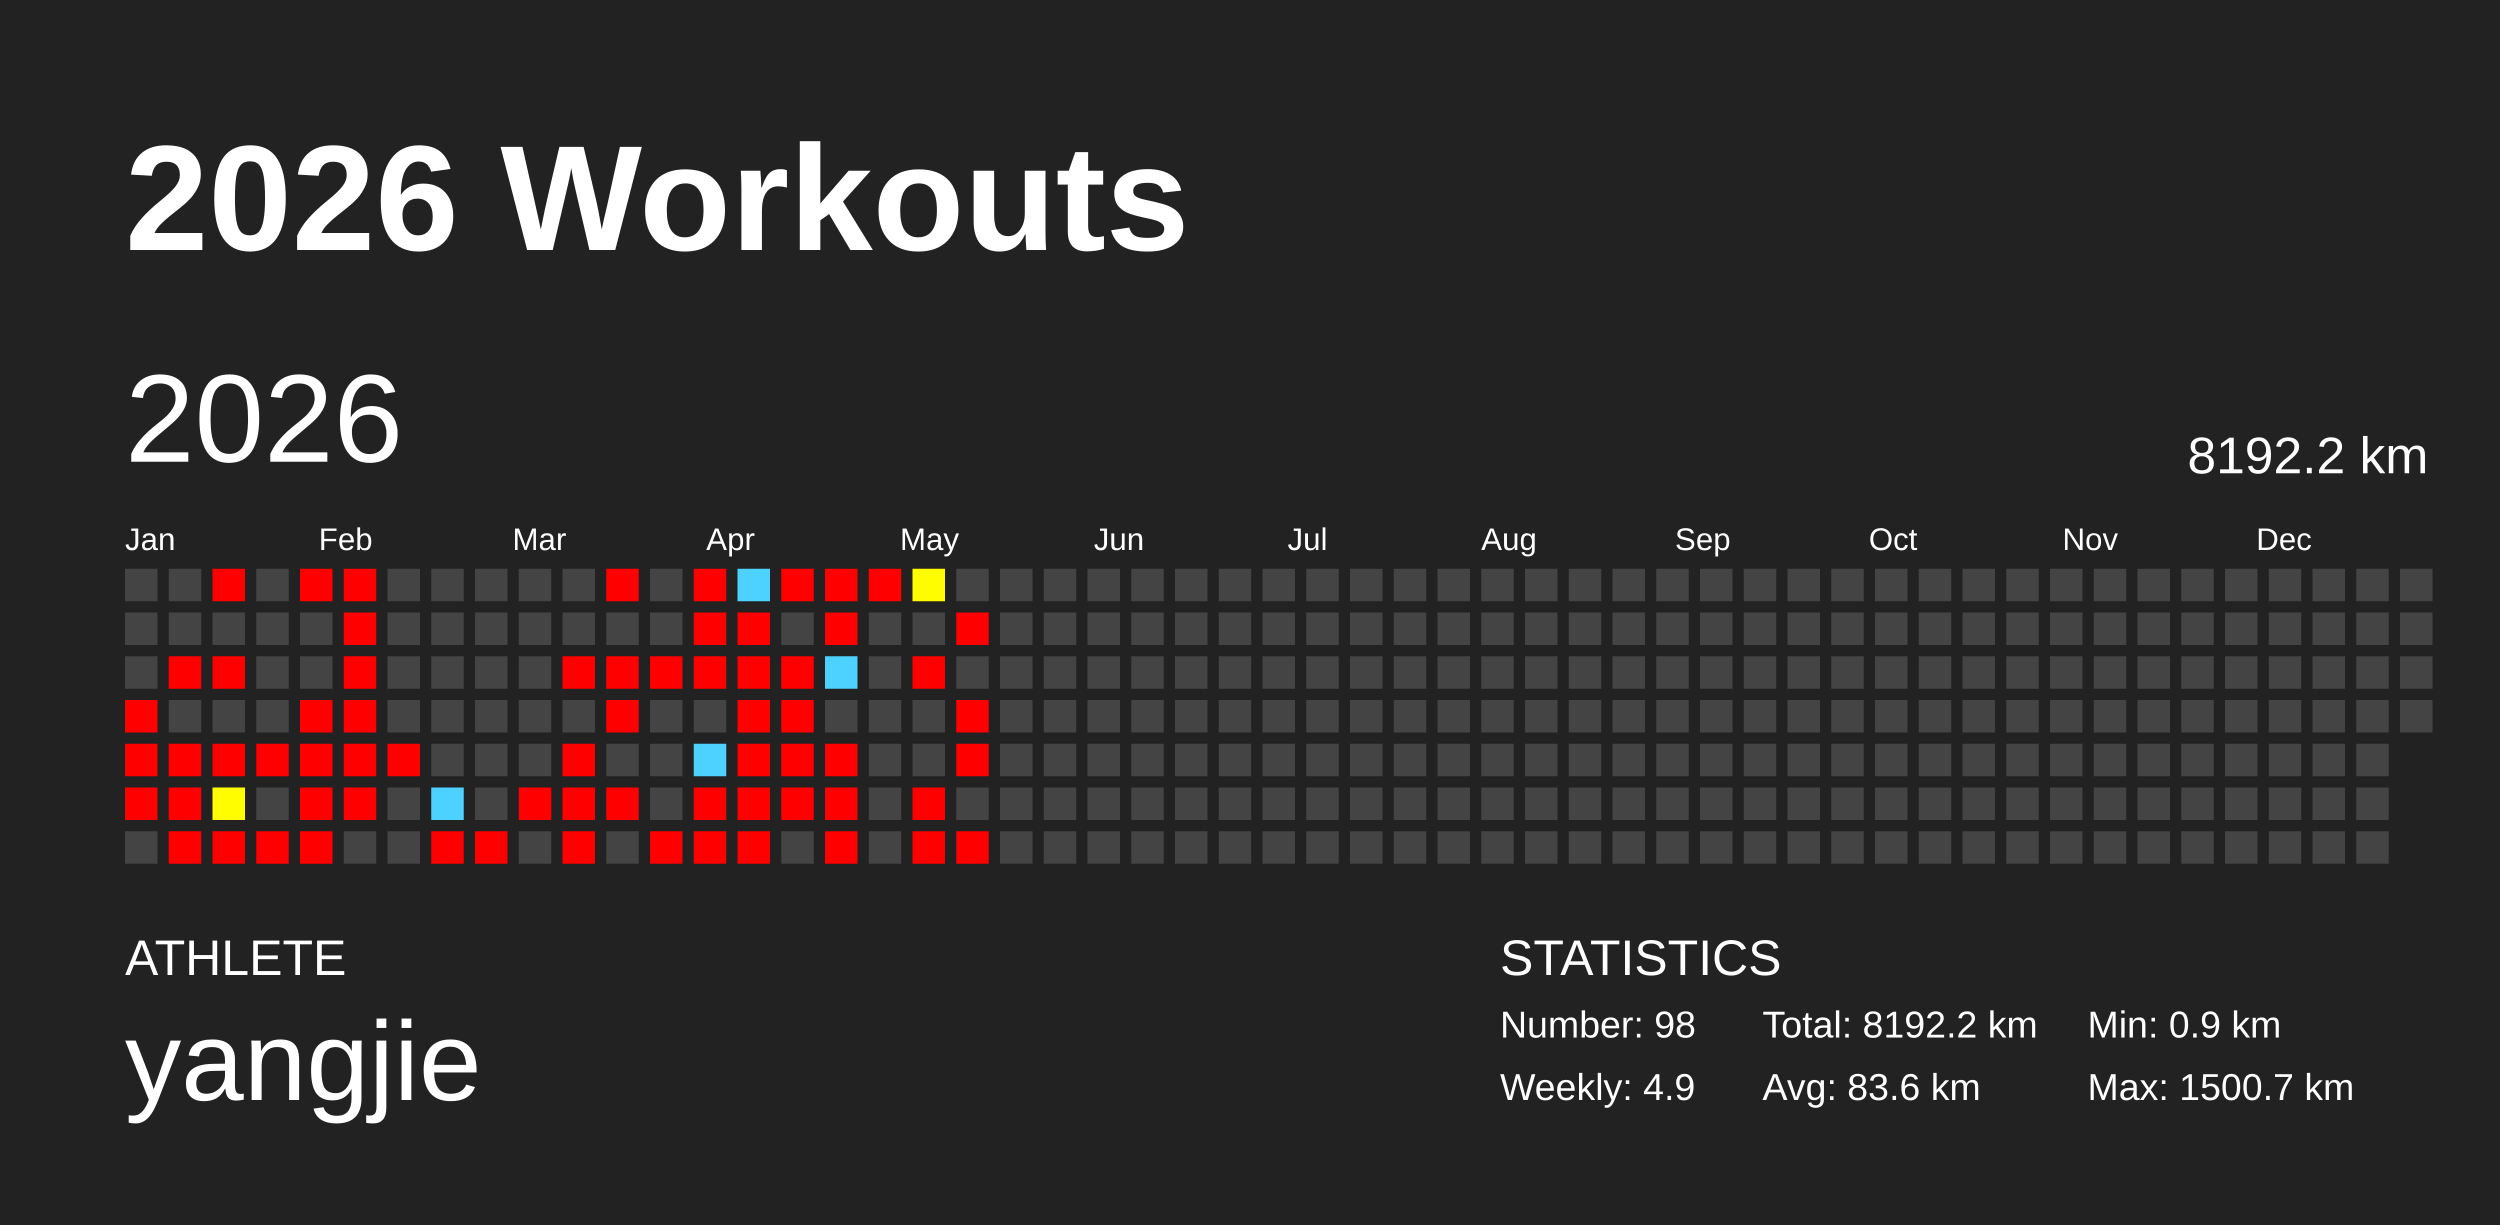
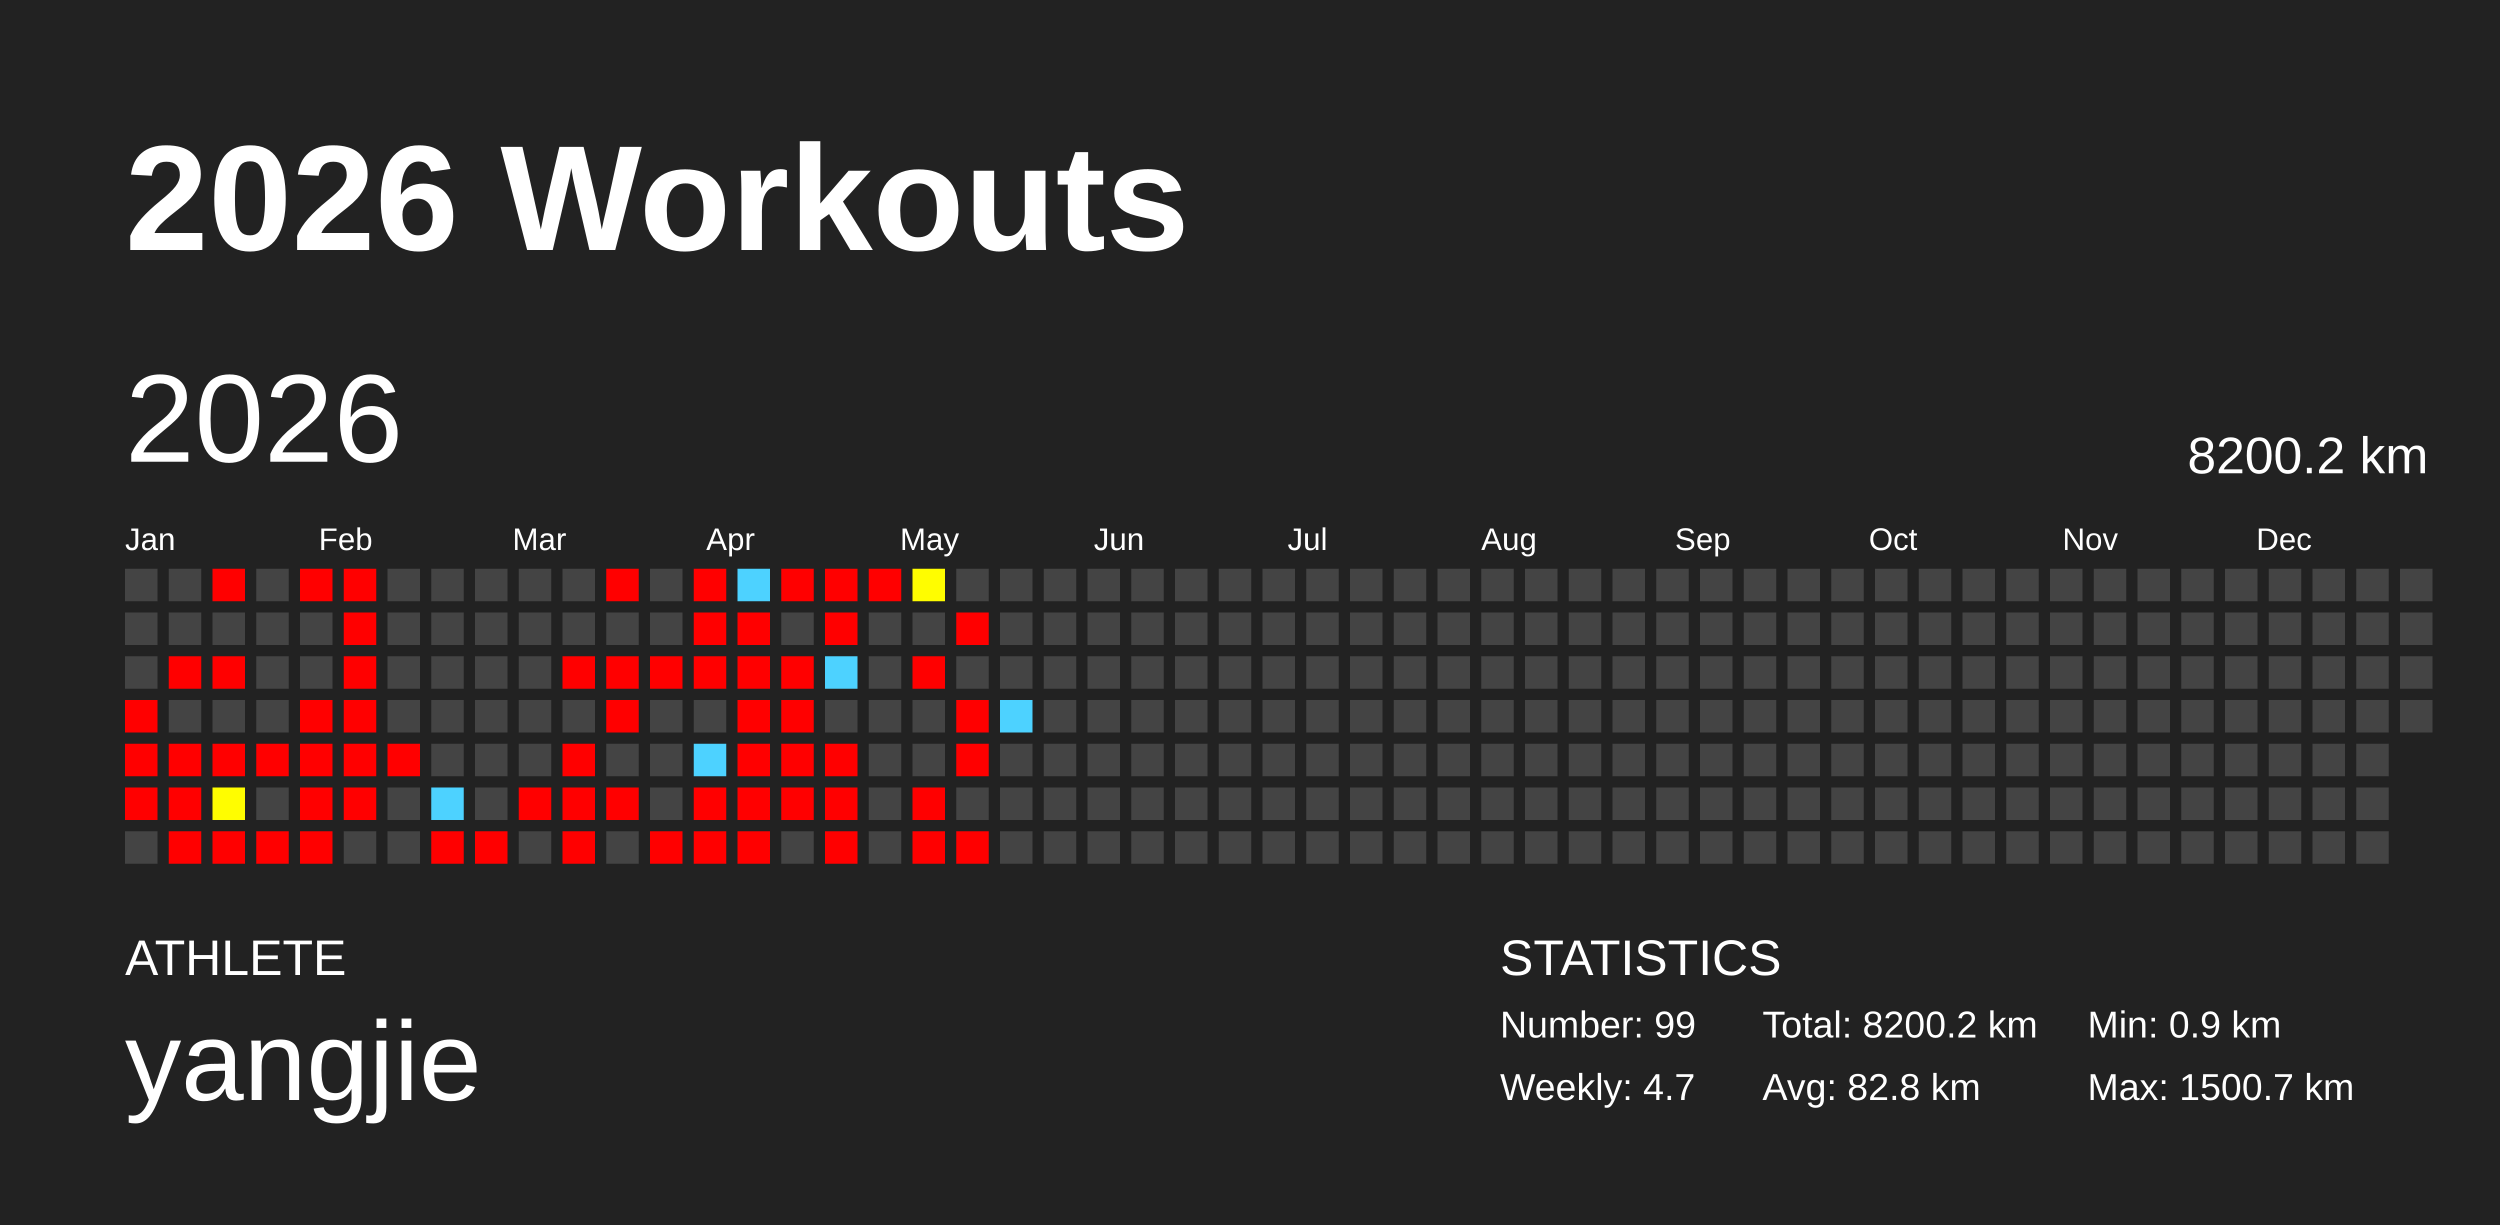
<svg xmlns="http://www.w3.org/2000/svg" baseProfile="full" height="98mm" version="1.1" viewBox="0,0,200,98" width="200mm">
  <defs />
  <rect fill="#222222" height="98" width="200" x="0" y="0" />
  <text fill="#FFFFFF" style="font-size:12px; font-family:Arial; font-weight:bold;" x="10" y="20">2026 Workouts</text>
  <text fill="#FFFFFF" style="font-size:4px; font-family:Arial" x="10" y="78">ATHLETE</text>
  <text fill="#FFFFFF" style="font-size:9px; font-family:Arial" x="10" y="88">yangjie</text>
  <text fill="#FFFFFF" style="font-size:4px; font-family:Arial" x="120" y="78">STATISTICS</text>
-   <text fill="#FFFFFF" style="font-size:3px; font-family:Arial" x="120" y="83">Number: 98</text>
-   <text fill="#FFFFFF" style="font-size:3px; font-family:Arial" x="120" y="88">Weekly: 4.9</text>
-   <text fill="#FFFFFF" style="font-size:3px; font-family:Arial" x="141" y="83">Total: 8192.2 km</text>
-   <text fill="#FFFFFF" style="font-size:3px; font-family:Arial" x="141" y="88">Avg: 83.6 km</text>
+   <text fill="#FFFFFF" style="font-size:3px; font-family:Arial" x="120" y="83">Number: 99</text>
+   <text fill="#FFFFFF" style="font-size:3px; font-family:Arial" x="120" y="88">Weekly: 4.7</text>
+   <text fill="#FFFFFF" style="font-size:3px; font-family:Arial" x="141" y="83">Total: 8200.2 km</text>
+   <text fill="#FFFFFF" style="font-size:3px; font-family:Arial" x="141" y="88">Avg: 82.8 km</text>
  <text fill="#FFFFFF" style="font-size:3px; font-family:Arial" x="167" y="83">Min: 0.9 km</text>
  <text fill="#FFFFFF" style="font-size:3px; font-family:Arial" x="167" y="88">Max: 1500.7 km</text>
  <text dominant-baseline="hanging" fill="#FFFFFF" style="font-size:10.0px; font-family:Arial;" x="10" y="30">2026</text>
-   <text dominant-baseline="hanging" fill="#FFFFFF" style="font-size:4.125px; font-family:Arial;" x="175" y="35">8192.2 km</text>
+   <text dominant-baseline="hanging" fill="#FFFFFF" style="font-size:4.125px; font-family:Arial;" x="175" y="35">8200.2 km</text>
  <text fill="#FFFFFF" style="font-size:2.5px; font-family:Arial" x="10.0" y="44">Jan</text>
  <text fill="#FFFFFF" style="font-size:2.5px; font-family:Arial" x="25.5" y="44">Feb</text>
  <text fill="#FFFFFF" style="font-size:2.5px; font-family:Arial" x="41.0" y="44">Mar</text>
  <text fill="#FFFFFF" style="font-size:2.5px; font-family:Arial" x="56.5" y="44">Apr</text>
  <text fill="#FFFFFF" style="font-size:2.5px; font-family:Arial" x="72.0" y="44">May</text>
  <text fill="#FFFFFF" style="font-size:2.5px; font-family:Arial" x="87.5" y="44">Jun</text>
  <text fill="#FFFFFF" style="font-size:2.5px; font-family:Arial" x="103.0" y="44">Jul</text>
  <text fill="#FFFFFF" style="font-size:2.5px; font-family:Arial" x="118.5" y="44">Aug</text>
  <text fill="#FFFFFF" style="font-size:2.5px; font-family:Arial" x="134.0" y="44">Sep</text>
  <text fill="#FFFFFF" style="font-size:2.5px; font-family:Arial" x="149.5" y="44">Oct</text>
  <text fill="#FFFFFF" style="font-size:2.5px; font-family:Arial" x="165.0" y="44">Nov</text>
  <text fill="#FFFFFF" style="font-size:2.5px; font-family:Arial" x="180.5" y="44">Dec</text>
  <rect fill="#444444" height="2.6" width="2.6" x="10.0" y="45.5" />
  <rect fill="#444444" height="2.6" width="2.6" x="10.0" y="49.0" />
  <rect fill="#444444" height="2.6" width="2.6" x="10.0" y="52.5" />
  <rect fill="red" height="2.6" width="2.6" x="10.0" y="56.0" />
  <rect fill="red" height="2.6" width="2.6" x="10.0" y="59.5" />
  <rect fill="red" height="2.6" width="2.6" x="10.0" y="63.0" />
  <rect fill="#444444" height="2.6" width="2.6" x="10.0" y="66.5" />
  <rect fill="#444444" height="2.6" width="2.6" x="13.5" y="45.5" />
  <rect fill="#444444" height="2.6" width="2.6" x="13.5" y="49.0" />
  <rect fill="red" height="2.6" width="2.6" x="13.5" y="52.5" />
  <rect fill="#444444" height="2.6" width="2.6" x="13.5" y="56.0" />
  <rect fill="red" height="2.6" width="2.6" x="13.5" y="59.5" />
  <rect fill="red" height="2.6" width="2.6" x="13.5" y="63.0" />
  <rect fill="red" height="2.6" width="2.6" x="13.5" y="66.5" />
  <rect fill="red" height="2.6" width="2.6" x="17.0" y="45.5" />
  <rect fill="#444444" height="2.6" width="2.6" x="17.0" y="49.0" />
  <rect fill="red" height="2.6" width="2.6" x="17.0" y="52.5" />
  <rect fill="#444444" height="2.6" width="2.6" x="17.0" y="56.0" />
  <rect fill="red" height="2.6" width="2.6" x="17.0" y="59.5" />
  <rect fill="#fffd00" height="2.6" width="2.6" x="17.0" y="63.0" />
  <rect fill="red" height="2.6" width="2.6" x="17.0" y="66.5" />
  <rect fill="#444444" height="2.6" width="2.6" x="20.5" y="45.5" />
  <rect fill="#444444" height="2.6" width="2.6" x="20.5" y="49.0" />
  <rect fill="#444444" height="2.6" width="2.6" x="20.5" y="52.5" />
  <rect fill="#444444" height="2.6" width="2.6" x="20.5" y="56.0" />
  <rect fill="red" height="2.6" width="2.6" x="20.5" y="59.5" />
  <rect fill="#444444" height="2.6" width="2.6" x="20.5" y="63.0" />
  <rect fill="red" height="2.6" width="2.6" x="20.5" y="66.5" />
  <rect fill="red" height="2.6" width="2.6" x="24.0" y="45.5" />
  <rect fill="#444444" height="2.6" width="2.6" x="24.0" y="49.0" />
  <rect fill="#444444" height="2.6" width="2.6" x="24.0" y="52.5" />
  <rect fill="red" height="2.6" width="2.6" x="24.0" y="56.0" />
  <rect fill="red" height="2.6" width="2.6" x="24.0" y="59.5" />
  <rect fill="red" height="2.6" width="2.6" x="24.0" y="63.0" />
  <rect fill="red" height="2.6" width="2.6" x="24.0" y="66.5" />
  <rect fill="red" height="2.6" width="2.6" x="27.5" y="45.5" />
  <rect fill="red" height="2.6" width="2.6" x="27.5" y="49.0" />
  <rect fill="red" height="2.6" width="2.6" x="27.5" y="52.5" />
  <rect fill="red" height="2.6" width="2.6" x="27.5" y="56.0" />
  <rect fill="red" height="2.6" width="2.6" x="27.5" y="59.5" />
  <rect fill="red" height="2.6" width="2.6" x="27.5" y="63.0" />
  <rect fill="#444444" height="2.6" width="2.6" x="27.5" y="66.5" />
  <rect fill="#444444" height="2.6" width="2.6" x="31.0" y="45.5" />
  <rect fill="#444444" height="2.6" width="2.6" x="31.0" y="49.0" />
  <rect fill="#444444" height="2.6" width="2.6" x="31.0" y="52.5" />
  <rect fill="#444444" height="2.6" width="2.6" x="31.0" y="56.0" />
  <rect fill="red" height="2.6" width="2.6" x="31.0" y="59.5" />
  <rect fill="#444444" height="2.6" width="2.6" x="31.0" y="63.0" />
  <rect fill="#444444" height="2.6" width="2.6" x="31.0" y="66.5" />
  <rect fill="#444444" height="2.6" width="2.6" x="34.5" y="45.5" />
  <rect fill="#444444" height="2.6" width="2.6" x="34.5" y="49.0" />
  <rect fill="#444444" height="2.6" width="2.6" x="34.5" y="52.5" />
  <rect fill="#444444" height="2.6" width="2.6" x="34.5" y="56.0" />
  <rect fill="#444444" height="2.6" width="2.6" x="34.5" y="59.5" />
  <rect fill="#4dd2ff" height="2.6" width="2.6" x="34.5" y="63.0" />
  <rect fill="red" height="2.6" width="2.6" x="34.5" y="66.5" />
  <rect fill="#444444" height="2.6" width="2.6" x="38.0" y="45.5" />
  <rect fill="#444444" height="2.6" width="2.6" x="38.0" y="49.0" />
  <rect fill="#444444" height="2.6" width="2.6" x="38.0" y="52.5" />
  <rect fill="#444444" height="2.6" width="2.6" x="38.0" y="56.0" />
  <rect fill="#444444" height="2.6" width="2.6" x="38.0" y="59.5" />
  <rect fill="#444444" height="2.6" width="2.6" x="38.0" y="63.0" />
  <rect fill="red" height="2.6" width="2.6" x="38.0" y="66.5" />
  <rect fill="#444444" height="2.6" width="2.6" x="41.5" y="45.5" />
  <rect fill="#444444" height="2.6" width="2.6" x="41.5" y="49.0" />
  <rect fill="#444444" height="2.6" width="2.6" x="41.5" y="52.5" />
  <rect fill="#444444" height="2.6" width="2.6" x="41.5" y="56.0" />
  <rect fill="#444444" height="2.6" width="2.6" x="41.5" y="59.5" />
  <rect fill="red" height="2.6" width="2.6" x="41.5" y="63.0" />
  <rect fill="#444444" height="2.6" width="2.6" x="41.5" y="66.5" />
  <rect fill="#444444" height="2.6" width="2.6" x="45.0" y="45.5" />
  <rect fill="#444444" height="2.6" width="2.6" x="45.0" y="49.0" />
  <rect fill="red" height="2.6" width="2.6" x="45.0" y="52.5" />
  <rect fill="#444444" height="2.6" width="2.6" x="45.0" y="56.0" />
  <rect fill="red" height="2.6" width="2.6" x="45.0" y="59.5" />
  <rect fill="red" height="2.6" width="2.6" x="45.0" y="63.0" />
  <rect fill="red" height="2.6" width="2.6" x="45.0" y="66.5" />
  <rect fill="red" height="2.6" width="2.6" x="48.5" y="45.5" />
  <rect fill="#444444" height="2.6" width="2.6" x="48.5" y="49.0" />
  <rect fill="red" height="2.6" width="2.6" x="48.5" y="52.5" />
  <rect fill="red" height="2.6" width="2.6" x="48.5" y="56.0" />
  <rect fill="#444444" height="2.6" width="2.6" x="48.5" y="59.5" />
  <rect fill="red" height="2.6" width="2.6" x="48.5" y="63.0" />
  <rect fill="#444444" height="2.6" width="2.6" x="48.5" y="66.5" />
  <rect fill="#444444" height="2.6" width="2.6" x="52.0" y="45.5" />
  <rect fill="#444444" height="2.6" width="2.6" x="52.0" y="49.0" />
  <rect fill="red" height="2.6" width="2.6" x="52.0" y="52.5" />
  <rect fill="#444444" height="2.6" width="2.6" x="52.0" y="56.0" />
  <rect fill="#444444" height="2.6" width="2.6" x="52.0" y="59.5" />
  <rect fill="#444444" height="2.6" width="2.6" x="52.0" y="63.0" />
  <rect fill="red" height="2.6" width="2.6" x="52.0" y="66.5" />
  <rect fill="red" height="2.6" width="2.6" x="55.5" y="45.5" />
  <rect fill="red" height="2.6" width="2.6" x="55.5" y="49.0" />
  <rect fill="red" height="2.6" width="2.6" x="55.5" y="52.5" />
  <rect fill="#444444" height="2.6" width="2.6" x="55.5" y="56.0" />
  <rect fill="#4dd2ff" height="2.6" width="2.6" x="55.5" y="59.5" />
  <rect fill="red" height="2.6" width="2.6" x="55.5" y="63.0" />
  <rect fill="red" height="2.6" width="2.6" x="55.5" y="66.5" />
  <rect fill="#4dd2ff" height="2.6" width="2.6" x="59.0" y="45.5" />
  <rect fill="red" height="2.6" width="2.6" x="59.0" y="49.0" />
  <rect fill="red" height="2.6" width="2.6" x="59.0" y="52.5" />
  <rect fill="red" height="2.6" width="2.6" x="59.0" y="56.0" />
  <rect fill="red" height="2.6" width="2.6" x="59.0" y="59.5" />
  <rect fill="red" height="2.6" width="2.6" x="59.0" y="63.0" />
  <rect fill="red" height="2.6" width="2.6" x="59.0" y="66.5" />
  <rect fill="red" height="2.6" width="2.6" x="62.5" y="45.5" />
  <rect fill="#444444" height="2.6" width="2.6" x="62.5" y="49.0" />
  <rect fill="red" height="2.6" width="2.6" x="62.5" y="52.5" />
  <rect fill="red" height="2.6" width="2.6" x="62.5" y="56.0" />
  <rect fill="red" height="2.6" width="2.6" x="62.5" y="59.5" />
  <rect fill="red" height="2.6" width="2.6" x="62.5" y="63.0" />
  <rect fill="#444444" height="2.6" width="2.6" x="62.5" y="66.5" />
  <rect fill="red" height="2.6" width="2.6" x="66.0" y="45.5" />
  <rect fill="red" height="2.6" width="2.6" x="66.0" y="49.0" />
  <rect fill="#4dd2ff" height="2.6" width="2.6" x="66.0" y="52.5" />
  <rect fill="#444444" height="2.6" width="2.6" x="66.0" y="56.0" />
  <rect fill="red" height="2.6" width="2.6" x="66.0" y="59.5" />
  <rect fill="red" height="2.6" width="2.6" x="66.0" y="63.0" />
  <rect fill="red" height="2.6" width="2.6" x="66.0" y="66.5" />
  <rect fill="red" height="2.6" width="2.6" x="69.5" y="45.5" />
  <rect fill="#444444" height="2.6" width="2.6" x="69.5" y="49.0" />
  <rect fill="#444444" height="2.6" width="2.6" x="69.5" y="52.5" />
  <rect fill="#444444" height="2.6" width="2.6" x="69.5" y="56.0" />
  <rect fill="#444444" height="2.6" width="2.6" x="69.5" y="59.5" />
  <rect fill="#444444" height="2.6" width="2.6" x="69.5" y="63.0" />
  <rect fill="#444444" height="2.6" width="2.6" x="69.5" y="66.5" />
  <rect fill="#fffd00" height="2.6" width="2.6" x="73.0" y="45.5" />
  <rect fill="#444444" height="2.6" width="2.6" x="73.0" y="49.0" />
  <rect fill="red" height="2.6" width="2.6" x="73.0" y="52.5" />
  <rect fill="#444444" height="2.6" width="2.6" x="73.0" y="56.0" />
  <rect fill="#444444" height="2.6" width="2.6" x="73.0" y="59.5" />
  <rect fill="red" height="2.6" width="2.6" x="73.0" y="63.0" />
  <rect fill="red" height="2.6" width="2.6" x="73.0" y="66.5" />
  <rect fill="#444444" height="2.6" width="2.6" x="76.5" y="45.5" />
  <rect fill="red" height="2.6" width="2.6" x="76.5" y="49.0" />
  <rect fill="#444444" height="2.6" width="2.6" x="76.5" y="52.5" />
  <rect fill="red" height="2.6" width="2.6" x="76.5" y="56.0" />
  <rect fill="red" height="2.6" width="2.6" x="76.5" y="59.5" />
  <rect fill="#444444" height="2.6" width="2.6" x="76.5" y="63.0" />
  <rect fill="red" height="2.6" width="2.6" x="76.5" y="66.5" />
  <rect fill="#444444" height="2.6" width="2.6" x="80.0" y="45.5" />
  <rect fill="#444444" height="2.6" width="2.6" x="80.0" y="49.0" />
  <rect fill="#444444" height="2.6" width="2.6" x="80.0" y="52.5" />
-   <rect fill="#444444" height="2.6" width="2.6" x="80.0" y="56.0" />
+   <rect fill="#4dd2ff" height="2.6" width="2.6" x="80.0" y="56.0" />
  <rect fill="#444444" height="2.6" width="2.6" x="80.0" y="59.5" />
  <rect fill="#444444" height="2.6" width="2.6" x="80.0" y="63.0" />
  <rect fill="#444444" height="2.6" width="2.6" x="80.0" y="66.5" />
  <rect fill="#444444" height="2.6" width="2.6" x="83.5" y="45.5" />
  <rect fill="#444444" height="2.6" width="2.6" x="83.5" y="49.0" />
  <rect fill="#444444" height="2.6" width="2.6" x="83.5" y="52.5" />
  <rect fill="#444444" height="2.6" width="2.6" x="83.5" y="56.0" />
  <rect fill="#444444" height="2.6" width="2.6" x="83.5" y="59.5" />
  <rect fill="#444444" height="2.6" width="2.6" x="83.5" y="63.0" />
  <rect fill="#444444" height="2.6" width="2.6" x="83.5" y="66.5" />
  <rect fill="#444444" height="2.6" width="2.6" x="87.0" y="45.5" />
  <rect fill="#444444" height="2.6" width="2.6" x="87.0" y="49.0" />
  <rect fill="#444444" height="2.6" width="2.6" x="87.0" y="52.5" />
  <rect fill="#444444" height="2.6" width="2.6" x="87.0" y="56.0" />
  <rect fill="#444444" height="2.6" width="2.6" x="87.0" y="59.5" />
  <rect fill="#444444" height="2.6" width="2.6" x="87.0" y="63.0" />
  <rect fill="#444444" height="2.6" width="2.6" x="87.0" y="66.5" />
  <rect fill="#444444" height="2.6" width="2.6" x="90.5" y="45.5" />
  <rect fill="#444444" height="2.6" width="2.6" x="90.5" y="49.0" />
  <rect fill="#444444" height="2.6" width="2.6" x="90.5" y="52.5" />
  <rect fill="#444444" height="2.6" width="2.6" x="90.5" y="56.0" />
  <rect fill="#444444" height="2.6" width="2.6" x="90.5" y="59.5" />
  <rect fill="#444444" height="2.6" width="2.6" x="90.5" y="63.0" />
  <rect fill="#444444" height="2.6" width="2.6" x="90.5" y="66.5" />
  <rect fill="#444444" height="2.6" width="2.6" x="94.0" y="45.5" />
  <rect fill="#444444" height="2.6" width="2.6" x="94.0" y="49.0" />
  <rect fill="#444444" height="2.6" width="2.6" x="94.0" y="52.5" />
  <rect fill="#444444" height="2.6" width="2.6" x="94.0" y="56.0" />
  <rect fill="#444444" height="2.6" width="2.6" x="94.0" y="59.5" />
  <rect fill="#444444" height="2.6" width="2.6" x="94.0" y="63.0" />
  <rect fill="#444444" height="2.6" width="2.6" x="94.0" y="66.5" />
  <rect fill="#444444" height="2.6" width="2.6" x="97.5" y="45.5" />
  <rect fill="#444444" height="2.6" width="2.6" x="97.5" y="49.0" />
  <rect fill="#444444" height="2.6" width="2.6" x="97.5" y="52.5" />
  <rect fill="#444444" height="2.6" width="2.6" x="97.5" y="56.0" />
  <rect fill="#444444" height="2.6" width="2.6" x="97.5" y="59.5" />
  <rect fill="#444444" height="2.6" width="2.6" x="97.5" y="63.0" />
  <rect fill="#444444" height="2.6" width="2.6" x="97.5" y="66.5" />
  <rect fill="#444444" height="2.6" width="2.6" x="101.0" y="45.5" />
  <rect fill="#444444" height="2.6" width="2.6" x="101.0" y="49.0" />
  <rect fill="#444444" height="2.6" width="2.6" x="101.0" y="52.5" />
  <rect fill="#444444" height="2.6" width="2.6" x="101.0" y="56.0" />
  <rect fill="#444444" height="2.6" width="2.6" x="101.0" y="59.5" />
  <rect fill="#444444" height="2.6" width="2.6" x="101.0" y="63.0" />
  <rect fill="#444444" height="2.6" width="2.6" x="101.0" y="66.5" />
  <rect fill="#444444" height="2.6" width="2.6" x="104.5" y="45.5" />
  <rect fill="#444444" height="2.6" width="2.6" x="104.5" y="49.0" />
  <rect fill="#444444" height="2.6" width="2.6" x="104.5" y="52.5" />
  <rect fill="#444444" height="2.6" width="2.6" x="104.5" y="56.0" />
  <rect fill="#444444" height="2.6" width="2.6" x="104.5" y="59.5" />
  <rect fill="#444444" height="2.6" width="2.6" x="104.5" y="63.0" />
  <rect fill="#444444" height="2.6" width="2.6" x="104.5" y="66.5" />
  <rect fill="#444444" height="2.6" width="2.6" x="108.0" y="45.5" />
  <rect fill="#444444" height="2.6" width="2.6" x="108.0" y="49.0" />
  <rect fill="#444444" height="2.6" width="2.6" x="108.0" y="52.5" />
  <rect fill="#444444" height="2.6" width="2.6" x="108.0" y="56.0" />
  <rect fill="#444444" height="2.6" width="2.6" x="108.0" y="59.5" />
  <rect fill="#444444" height="2.6" width="2.6" x="108.0" y="63.0" />
  <rect fill="#444444" height="2.6" width="2.6" x="108.0" y="66.5" />
  <rect fill="#444444" height="2.6" width="2.6" x="111.5" y="45.5" />
  <rect fill="#444444" height="2.6" width="2.6" x="111.5" y="49.0" />
  <rect fill="#444444" height="2.6" width="2.6" x="111.5" y="52.5" />
  <rect fill="#444444" height="2.6" width="2.6" x="111.5" y="56.0" />
  <rect fill="#444444" height="2.6" width="2.6" x="111.5" y="59.5" />
  <rect fill="#444444" height="2.6" width="2.6" x="111.5" y="63.0" />
  <rect fill="#444444" height="2.6" width="2.6" x="111.5" y="66.5" />
  <rect fill="#444444" height="2.6" width="2.6" x="115.0" y="45.5" />
  <rect fill="#444444" height="2.6" width="2.6" x="115.0" y="49.0" />
  <rect fill="#444444" height="2.6" width="2.6" x="115.0" y="52.5" />
  <rect fill="#444444" height="2.6" width="2.6" x="115.0" y="56.0" />
  <rect fill="#444444" height="2.6" width="2.6" x="115.0" y="59.5" />
  <rect fill="#444444" height="2.6" width="2.6" x="115.0" y="63.0" />
  <rect fill="#444444" height="2.6" width="2.6" x="115.0" y="66.5" />
  <rect fill="#444444" height="2.6" width="2.6" x="118.5" y="45.5" />
  <rect fill="#444444" height="2.6" width="2.6" x="118.5" y="49.0" />
  <rect fill="#444444" height="2.6" width="2.6" x="118.5" y="52.5" />
  <rect fill="#444444" height="2.6" width="2.6" x="118.5" y="56.0" />
  <rect fill="#444444" height="2.6" width="2.6" x="118.5" y="59.5" />
  <rect fill="#444444" height="2.6" width="2.6" x="118.5" y="63.0" />
  <rect fill="#444444" height="2.6" width="2.6" x="118.5" y="66.5" />
  <rect fill="#444444" height="2.6" width="2.6" x="122.0" y="45.5" />
  <rect fill="#444444" height="2.6" width="2.6" x="122.0" y="49.0" />
  <rect fill="#444444" height="2.6" width="2.6" x="122.0" y="52.5" />
  <rect fill="#444444" height="2.6" width="2.6" x="122.0" y="56.0" />
  <rect fill="#444444" height="2.6" width="2.6" x="122.0" y="59.5" />
  <rect fill="#444444" height="2.6" width="2.6" x="122.0" y="63.0" />
  <rect fill="#444444" height="2.6" width="2.6" x="122.0" y="66.5" />
  <rect fill="#444444" height="2.6" width="2.6" x="125.5" y="45.5" />
  <rect fill="#444444" height="2.6" width="2.6" x="125.5" y="49.0" />
  <rect fill="#444444" height="2.6" width="2.6" x="125.5" y="52.5" />
  <rect fill="#444444" height="2.6" width="2.6" x="125.5" y="56.0" />
  <rect fill="#444444" height="2.6" width="2.6" x="125.5" y="59.5" />
  <rect fill="#444444" height="2.6" width="2.6" x="125.5" y="63.0" />
  <rect fill="#444444" height="2.6" width="2.6" x="125.5" y="66.5" />
  <rect fill="#444444" height="2.6" width="2.6" x="129.0" y="45.5" />
  <rect fill="#444444" height="2.6" width="2.6" x="129.0" y="49.0" />
  <rect fill="#444444" height="2.6" width="2.6" x="129.0" y="52.5" />
  <rect fill="#444444" height="2.6" width="2.6" x="129.0" y="56.0" />
  <rect fill="#444444" height="2.6" width="2.6" x="129.0" y="59.5" />
  <rect fill="#444444" height="2.6" width="2.6" x="129.0" y="63.0" />
  <rect fill="#444444" height="2.6" width="2.6" x="129.0" y="66.5" />
  <rect fill="#444444" height="2.6" width="2.6" x="132.5" y="45.5" />
  <rect fill="#444444" height="2.6" width="2.6" x="132.5" y="49.0" />
  <rect fill="#444444" height="2.6" width="2.6" x="132.5" y="52.5" />
  <rect fill="#444444" height="2.6" width="2.6" x="132.5" y="56.0" />
  <rect fill="#444444" height="2.6" width="2.6" x="132.5" y="59.5" />
  <rect fill="#444444" height="2.6" width="2.6" x="132.5" y="63.0" />
  <rect fill="#444444" height="2.6" width="2.6" x="132.5" y="66.5" />
  <rect fill="#444444" height="2.6" width="2.6" x="136.0" y="45.5" />
  <rect fill="#444444" height="2.6" width="2.6" x="136.0" y="49.0" />
  <rect fill="#444444" height="2.6" width="2.6" x="136.0" y="52.5" />
  <rect fill="#444444" height="2.6" width="2.6" x="136.0" y="56.0" />
  <rect fill="#444444" height="2.6" width="2.6" x="136.0" y="59.5" />
  <rect fill="#444444" height="2.6" width="2.6" x="136.0" y="63.0" />
  <rect fill="#444444" height="2.6" width="2.6" x="136.0" y="66.5" />
  <rect fill="#444444" height="2.6" width="2.6" x="139.5" y="45.5" />
  <rect fill="#444444" height="2.6" width="2.6" x="139.5" y="49.0" />
  <rect fill="#444444" height="2.6" width="2.6" x="139.5" y="52.5" />
  <rect fill="#444444" height="2.6" width="2.6" x="139.5" y="56.0" />
  <rect fill="#444444" height="2.6" width="2.6" x="139.5" y="59.5" />
  <rect fill="#444444" height="2.6" width="2.6" x="139.5" y="63.0" />
  <rect fill="#444444" height="2.6" width="2.6" x="139.5" y="66.5" />
  <rect fill="#444444" height="2.6" width="2.6" x="143.0" y="45.5" />
  <rect fill="#444444" height="2.6" width="2.6" x="143.0" y="49.0" />
  <rect fill="#444444" height="2.6" width="2.6" x="143.0" y="52.5" />
  <rect fill="#444444" height="2.6" width="2.6" x="143.0" y="56.0" />
  <rect fill="#444444" height="2.6" width="2.6" x="143.0" y="59.5" />
  <rect fill="#444444" height="2.6" width="2.6" x="143.0" y="63.0" />
  <rect fill="#444444" height="2.6" width="2.6" x="143.0" y="66.5" />
  <rect fill="#444444" height="2.6" width="2.6" x="146.5" y="45.5" />
  <rect fill="#444444" height="2.6" width="2.6" x="146.5" y="49.0" />
  <rect fill="#444444" height="2.6" width="2.6" x="146.5" y="52.5" />
  <rect fill="#444444" height="2.6" width="2.6" x="146.5" y="56.0" />
  <rect fill="#444444" height="2.6" width="2.6" x="146.5" y="59.5" />
  <rect fill="#444444" height="2.6" width="2.6" x="146.5" y="63.0" />
  <rect fill="#444444" height="2.6" width="2.6" x="146.5" y="66.5" />
  <rect fill="#444444" height="2.6" width="2.6" x="150.0" y="45.5" />
  <rect fill="#444444" height="2.6" width="2.6" x="150.0" y="49.0" />
  <rect fill="#444444" height="2.6" width="2.6" x="150.0" y="52.5" />
  <rect fill="#444444" height="2.6" width="2.6" x="150.0" y="56.0" />
  <rect fill="#444444" height="2.6" width="2.6" x="150.0" y="59.5" />
  <rect fill="#444444" height="2.6" width="2.6" x="150.0" y="63.0" />
  <rect fill="#444444" height="2.6" width="2.6" x="150.0" y="66.5" />
  <rect fill="#444444" height="2.6" width="2.6" x="153.5" y="45.5" />
  <rect fill="#444444" height="2.6" width="2.6" x="153.5" y="49.0" />
  <rect fill="#444444" height="2.6" width="2.6" x="153.5" y="52.5" />
  <rect fill="#444444" height="2.6" width="2.6" x="153.5" y="56.0" />
  <rect fill="#444444" height="2.6" width="2.6" x="153.5" y="59.5" />
  <rect fill="#444444" height="2.6" width="2.6" x="153.5" y="63.0" />
  <rect fill="#444444" height="2.6" width="2.6" x="153.5" y="66.5" />
  <rect fill="#444444" height="2.6" width="2.6" x="157.0" y="45.5" />
  <rect fill="#444444" height="2.6" width="2.6" x="157.0" y="49.0" />
  <rect fill="#444444" height="2.6" width="2.6" x="157.0" y="52.5" />
  <rect fill="#444444" height="2.6" width="2.6" x="157.0" y="56.0" />
  <rect fill="#444444" height="2.6" width="2.6" x="157.0" y="59.5" />
  <rect fill="#444444" height="2.6" width="2.6" x="157.0" y="63.0" />
  <rect fill="#444444" height="2.6" width="2.6" x="157.0" y="66.5" />
  <rect fill="#444444" height="2.6" width="2.6" x="160.5" y="45.5" />
  <rect fill="#444444" height="2.6" width="2.6" x="160.5" y="49.0" />
  <rect fill="#444444" height="2.6" width="2.6" x="160.5" y="52.5" />
  <rect fill="#444444" height="2.6" width="2.6" x="160.5" y="56.0" />
  <rect fill="#444444" height="2.6" width="2.6" x="160.5" y="59.5" />
  <rect fill="#444444" height="2.6" width="2.6" x="160.5" y="63.0" />
  <rect fill="#444444" height="2.6" width="2.6" x="160.5" y="66.5" />
  <rect fill="#444444" height="2.6" width="2.6" x="164.0" y="45.5" />
  <rect fill="#444444" height="2.6" width="2.6" x="164.0" y="49.0" />
  <rect fill="#444444" height="2.6" width="2.6" x="164.0" y="52.5" />
  <rect fill="#444444" height="2.6" width="2.6" x="164.0" y="56.0" />
  <rect fill="#444444" height="2.6" width="2.6" x="164.0" y="59.5" />
  <rect fill="#444444" height="2.6" width="2.6" x="164.0" y="63.0" />
  <rect fill="#444444" height="2.6" width="2.6" x="164.0" y="66.5" />
  <rect fill="#444444" height="2.6" width="2.6" x="167.5" y="45.5" />
  <rect fill="#444444" height="2.6" width="2.6" x="167.5" y="49.0" />
  <rect fill="#444444" height="2.6" width="2.6" x="167.5" y="52.5" />
  <rect fill="#444444" height="2.6" width="2.6" x="167.5" y="56.0" />
  <rect fill="#444444" height="2.6" width="2.6" x="167.5" y="59.5" />
  <rect fill="#444444" height="2.6" width="2.6" x="167.5" y="63.0" />
  <rect fill="#444444" height="2.6" width="2.6" x="167.5" y="66.5" />
  <rect fill="#444444" height="2.6" width="2.6" x="171.0" y="45.5" />
  <rect fill="#444444" height="2.6" width="2.6" x="171.0" y="49.0" />
  <rect fill="#444444" height="2.6" width="2.6" x="171.0" y="52.5" />
  <rect fill="#444444" height="2.6" width="2.6" x="171.0" y="56.0" />
  <rect fill="#444444" height="2.6" width="2.6" x="171.0" y="59.5" />
  <rect fill="#444444" height="2.6" width="2.6" x="171.0" y="63.0" />
  <rect fill="#444444" height="2.6" width="2.6" x="171.0" y="66.5" />
  <rect fill="#444444" height="2.6" width="2.6" x="174.5" y="45.5" />
  <rect fill="#444444" height="2.6" width="2.6" x="174.5" y="49.0" />
  <rect fill="#444444" height="2.6" width="2.6" x="174.5" y="52.5" />
  <rect fill="#444444" height="2.6" width="2.6" x="174.5" y="56.0" />
  <rect fill="#444444" height="2.6" width="2.6" x="174.5" y="59.5" />
  <rect fill="#444444" height="2.6" width="2.6" x="174.5" y="63.0" />
  <rect fill="#444444" height="2.6" width="2.6" x="174.5" y="66.5" />
  <rect fill="#444444" height="2.6" width="2.6" x="178.0" y="45.5" />
  <rect fill="#444444" height="2.6" width="2.6" x="178.0" y="49.0" />
  <rect fill="#444444" height="2.6" width="2.6" x="178.0" y="52.5" />
  <rect fill="#444444" height="2.6" width="2.6" x="178.0" y="56.0" />
  <rect fill="#444444" height="2.6" width="2.6" x="178.0" y="59.5" />
  <rect fill="#444444" height="2.6" width="2.6" x="178.0" y="63.0" />
  <rect fill="#444444" height="2.6" width="2.6" x="178.0" y="66.5" />
  <rect fill="#444444" height="2.6" width="2.6" x="181.5" y="45.5" />
  <rect fill="#444444" height="2.6" width="2.6" x="181.5" y="49.0" />
  <rect fill="#444444" height="2.6" width="2.6" x="181.5" y="52.5" />
  <rect fill="#444444" height="2.6" width="2.6" x="181.5" y="56.0" />
  <rect fill="#444444" height="2.6" width="2.6" x="181.5" y="59.5" />
  <rect fill="#444444" height="2.6" width="2.6" x="181.5" y="63.0" />
  <rect fill="#444444" height="2.6" width="2.6" x="181.5" y="66.5" />
  <rect fill="#444444" height="2.6" width="2.6" x="185.0" y="45.5" />
  <rect fill="#444444" height="2.6" width="2.6" x="185.0" y="49.0" />
  <rect fill="#444444" height="2.6" width="2.6" x="185.0" y="52.5" />
  <rect fill="#444444" height="2.6" width="2.6" x="185.0" y="56.0" />
  <rect fill="#444444" height="2.6" width="2.6" x="185.0" y="59.5" />
  <rect fill="#444444" height="2.6" width="2.6" x="185.0" y="63.0" />
  <rect fill="#444444" height="2.6" width="2.6" x="185.0" y="66.5" />
  <rect fill="#444444" height="2.6" width="2.6" x="188.5" y="45.5" />
  <rect fill="#444444" height="2.6" width="2.6" x="188.5" y="49.0" />
  <rect fill="#444444" height="2.6" width="2.6" x="188.5" y="52.5" />
  <rect fill="#444444" height="2.6" width="2.6" x="188.5" y="56.0" />
  <rect fill="#444444" height="2.6" width="2.6" x="188.5" y="59.5" />
  <rect fill="#444444" height="2.6" width="2.6" x="188.5" y="63.0" />
  <rect fill="#444444" height="2.6" width="2.6" x="188.5" y="66.5" />
  <rect fill="#444444" height="2.6" width="2.6" x="192.0" y="45.5" />
  <rect fill="#444444" height="2.6" width="2.6" x="192.0" y="49.0" />
  <rect fill="#444444" height="2.6" width="2.6" x="192.0" y="52.5" />
  <rect fill="#444444" height="2.6" width="2.6" x="192.0" y="56.0" />
</svg>
